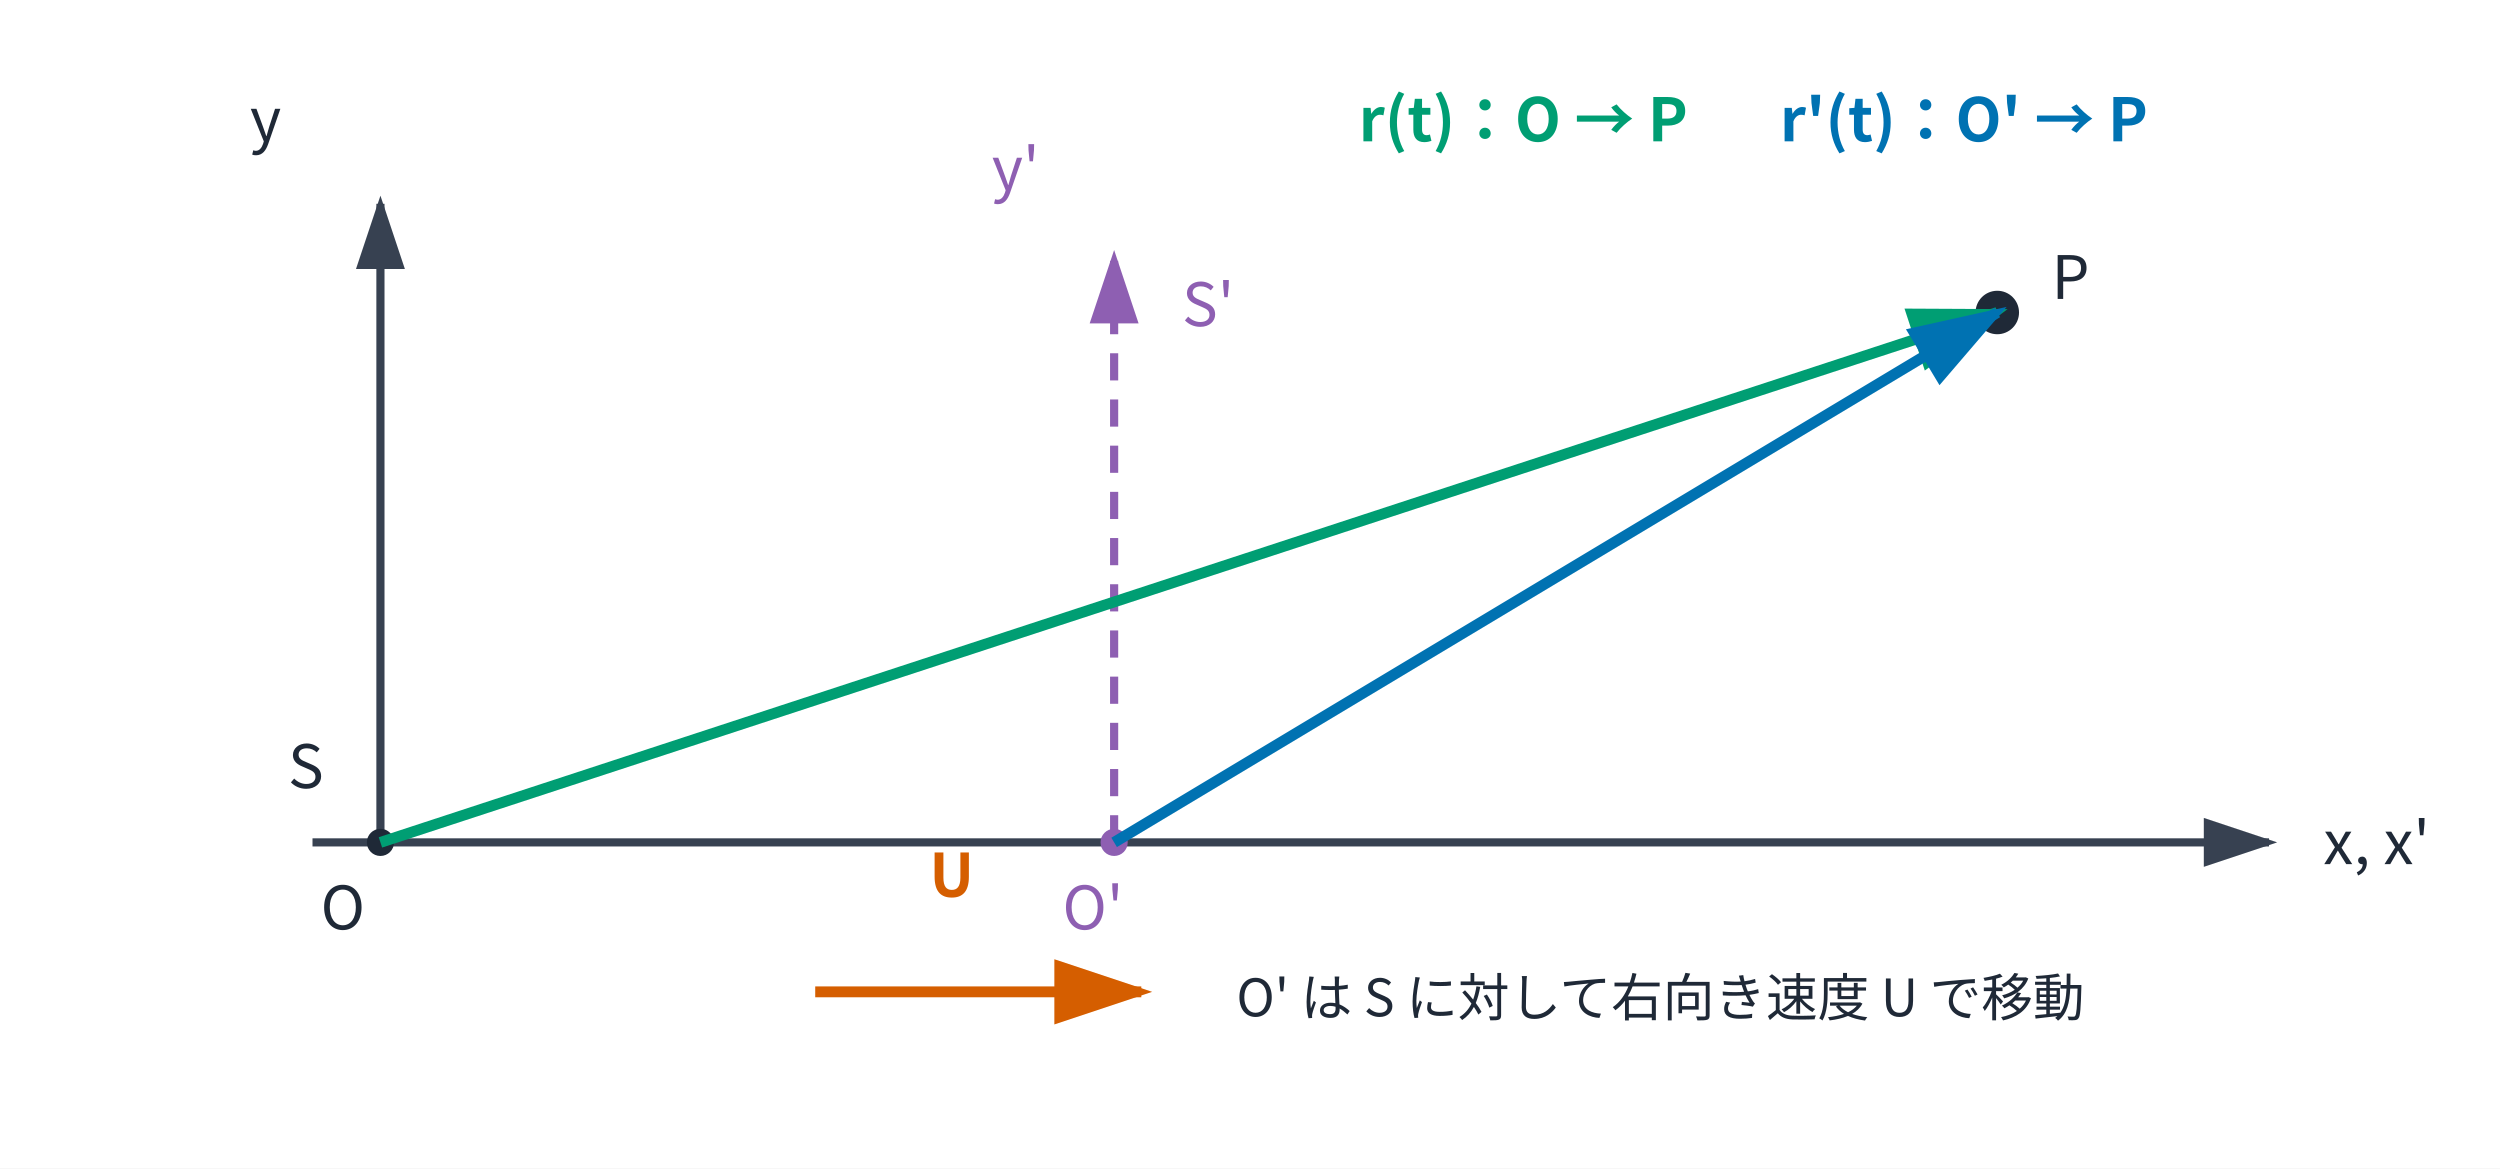
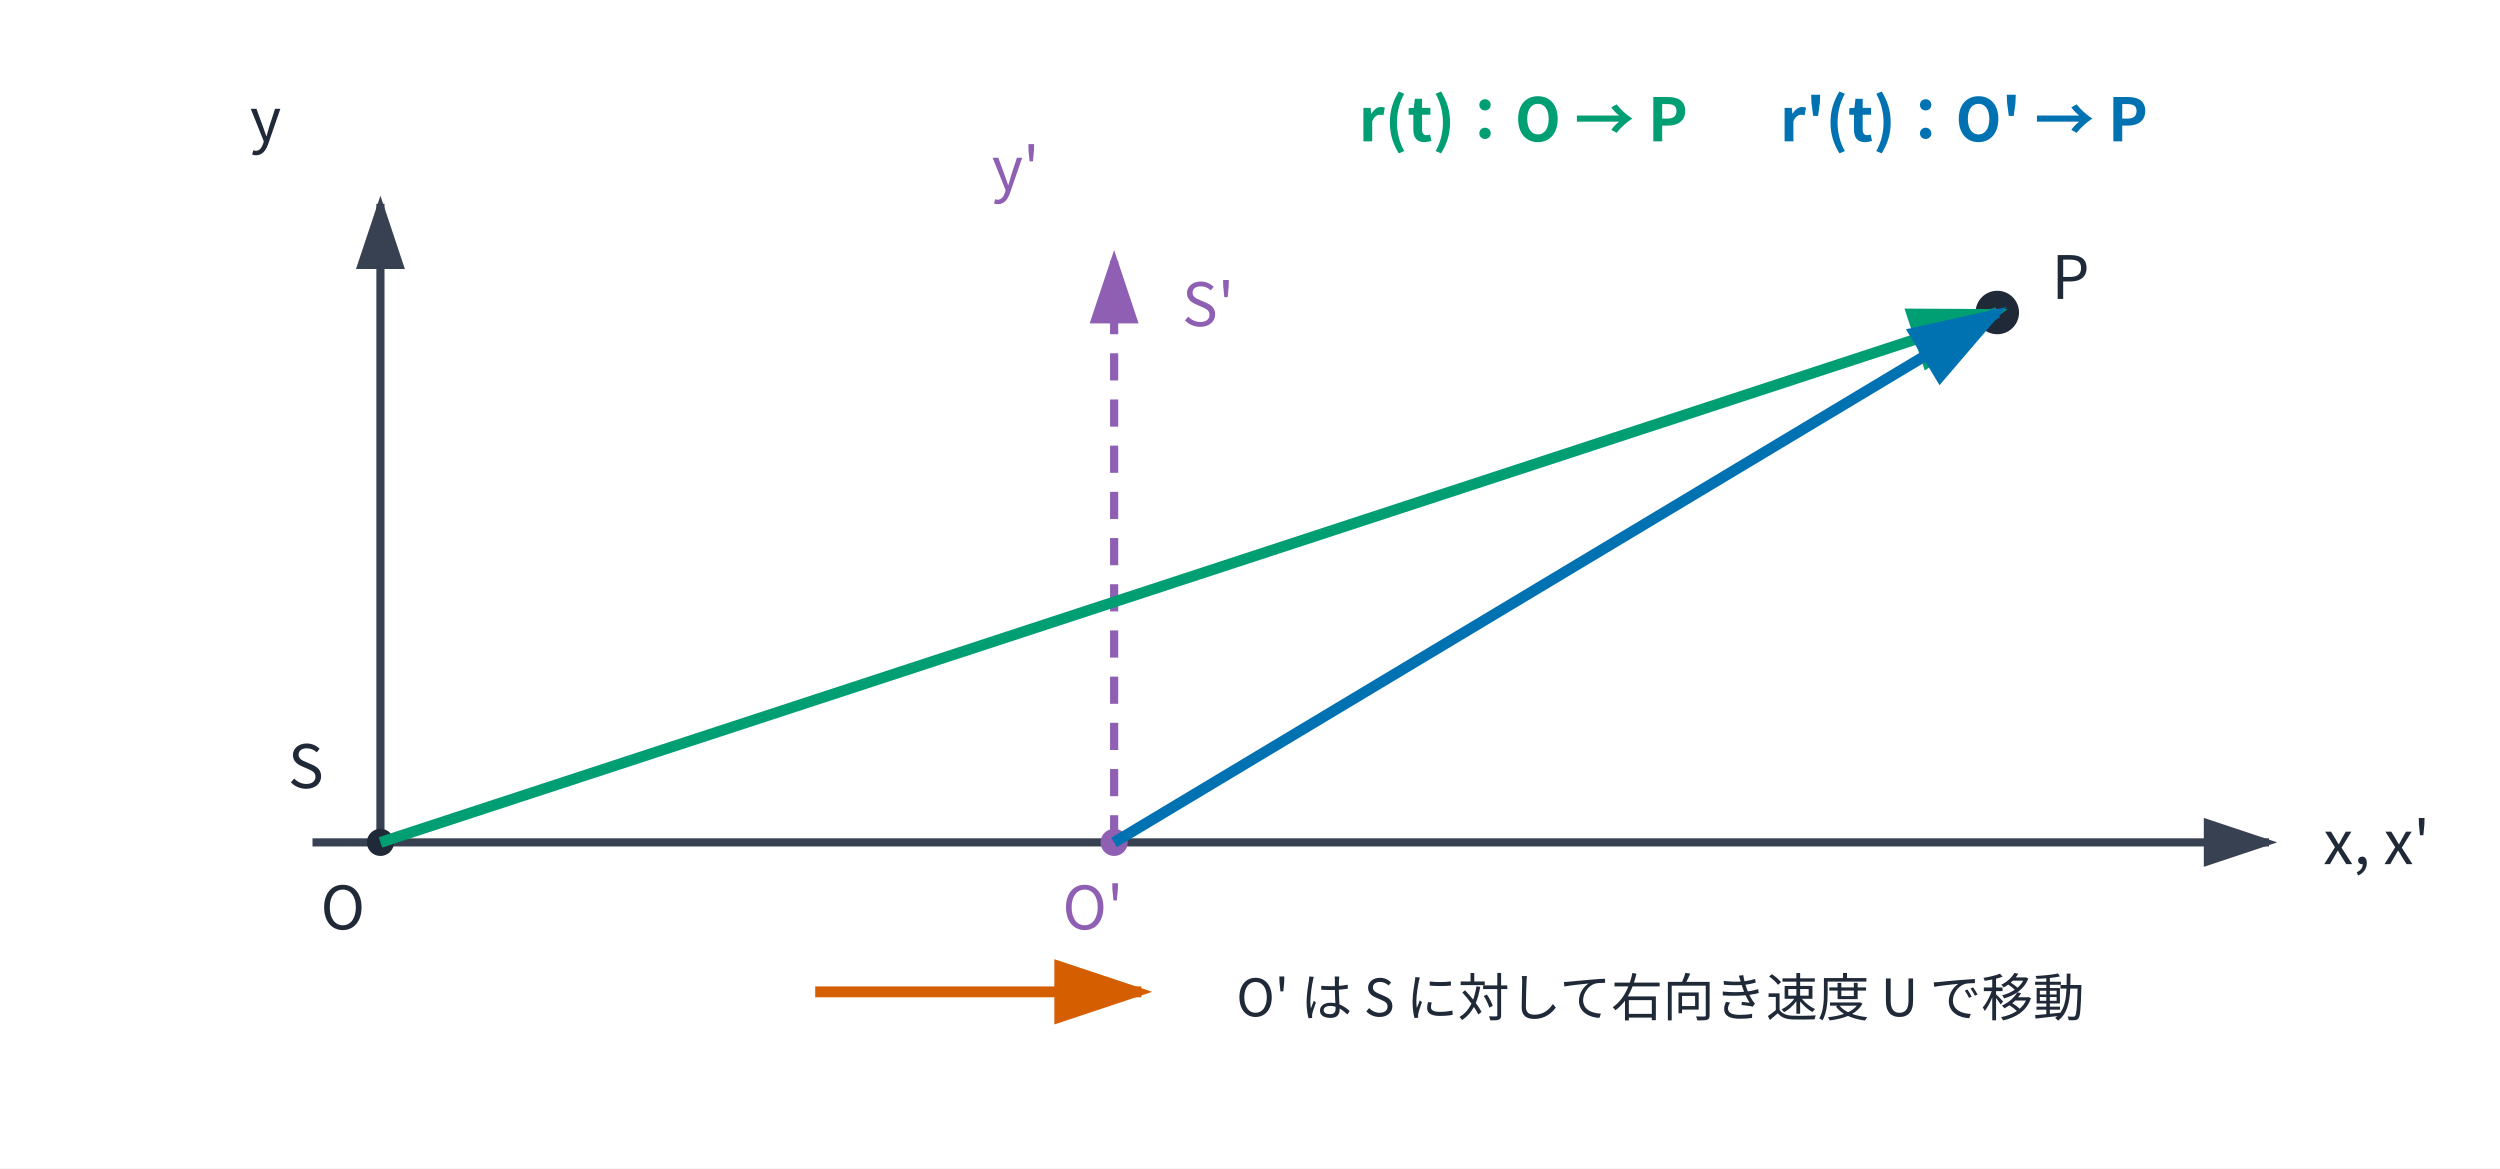
<svg xmlns="http://www.w3.org/2000/svg" data-layout-lint="strict" viewBox="0 0 920 430" role="img" aria-labelledby="title desc">
  <rect width="920" height="430" fill="white" />
  <defs>
    <marker id="arrow-neutral" markerWidth="10" markerHeight="10" refX="8" refY="3" orient="auto">
      <path d="M0,0 L0,6 L9,3 z" fill="#374151" />
    </marker>
    <marker id="arrow-purple" markerWidth="10" markerHeight="10" refX="8" refY="3" orient="auto">
      <path d="M0,0 L0,6 L9,3 z" fill="#8E5FB2" />
    </marker>
    <marker id="arrow-green" markerWidth="10" markerHeight="10" refX="8" refY="3" orient="auto">
      <path d="M0,0 L0,6 L9,3 z" fill="#009E73" />
    </marker>
    <marker id="arrow-blue" markerWidth="10" markerHeight="10" refX="8" refY="3" orient="auto">
      <path d="M0,0 L0,6 L9,3 z" fill="#0072B2" />
    </marker>
    <marker id="arrow-orange" markerWidth="10" markerHeight="10" refX="8" refY="3" orient="auto">
      <path d="M0,0 L0,6 L9,3 z" fill="#D55E00" />
    </marker>
  </defs>
  <line x1="115" y1="310" x2="835" y2="310" stroke="#374151" stroke-width="3" marker-end="url(#arrow-neutral)" />
  <line x1="140" y1="310" x2="140" y2="75" stroke="#374151" stroke-width="3" marker-end="url(#arrow-neutral)" />
  <line x1="410" y1="310" x2="410" y2="95" stroke="#8E5FB2" stroke-width="3" stroke-dasharray="10 7" marker-end="url(#arrow-purple)" />
  <circle cx="140" cy="310" r="5" fill="#1F2937" />
  <circle cx="410" cy="310" r="5" fill="#8E5FB2" />
  <circle cx="735" cy="115" r="8" fill="#1F2937" />
  <line x1="140" y1="310" x2="735" y2="115" stroke="#009E73" stroke-width="4" marker-end="url(#arrow-green)" />
  <line x1="410" y1="310" x2="735" y2="115" stroke="#0072B2" stroke-width="4" marker-end="url(#arrow-blue)" />
  <line x1="300" y1="365" x2="420" y2="365" stroke="#D55E00" stroke-width="4" marker-end="url(#arrow-orange)" />
  <g font-family="Noto Sans CJK JP, sans-serif" font-size="22" fill="#1F2937">
    <text x="855" y="318">x, x'</text>
    <text x="92" y="52">y</text>
    <text x="365" y="70" fill="#8E5FB2">y'</text>
    <text x="118" y="342">O</text>
    <text x="391" y="342" fill="#8E5FB2">O'</text>
    <text x="106" y="290">S</text>
    <text x="435" y="120" fill="#8E5FB2">S'</text>
    <text x="755" y="110">P</text>
    <text x="500" y="52" fill="#009E73" font-weight="700">r(t)：O → P</text>
    <text x="655" y="52" fill="#0072B2" font-weight="700">r'(t)：O' → P</text>
-     <text x="342" y="330" fill="#D55E00" font-weight="700">U</text>
    <text x="455" y="374" font-size="19">O' は S に対して右向き速度 U で移動</text>
  </g>
</svg>
